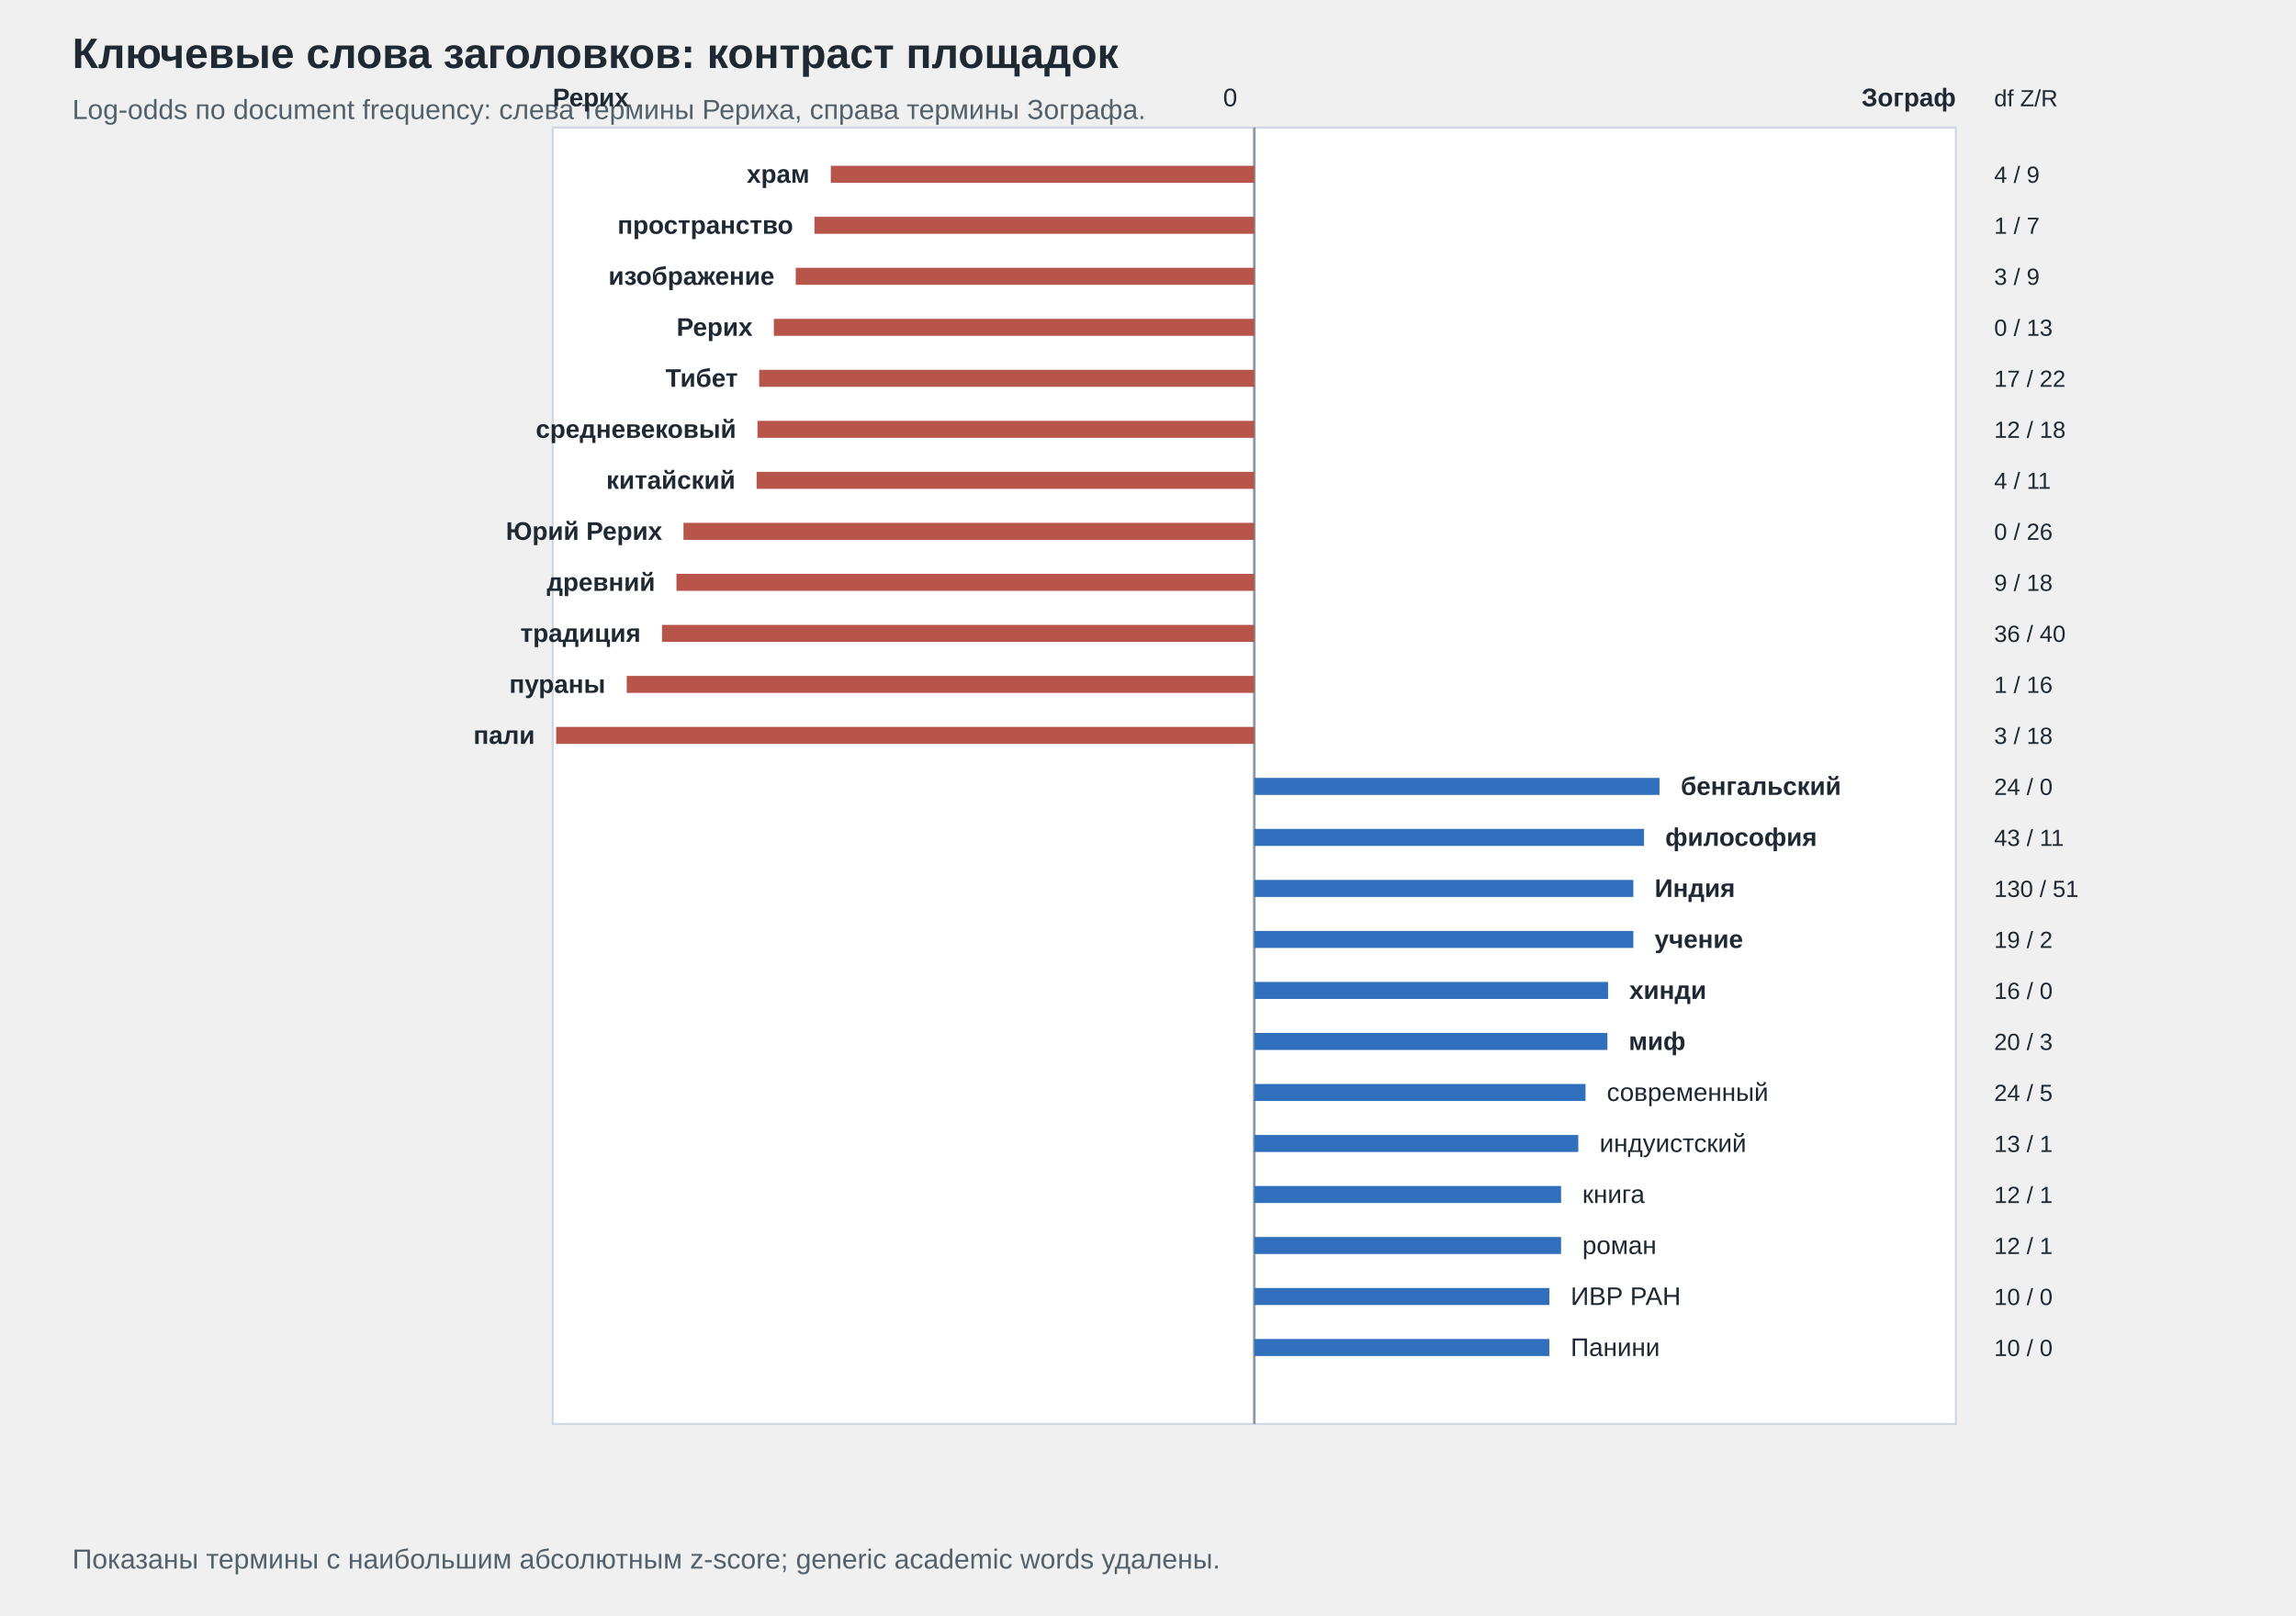
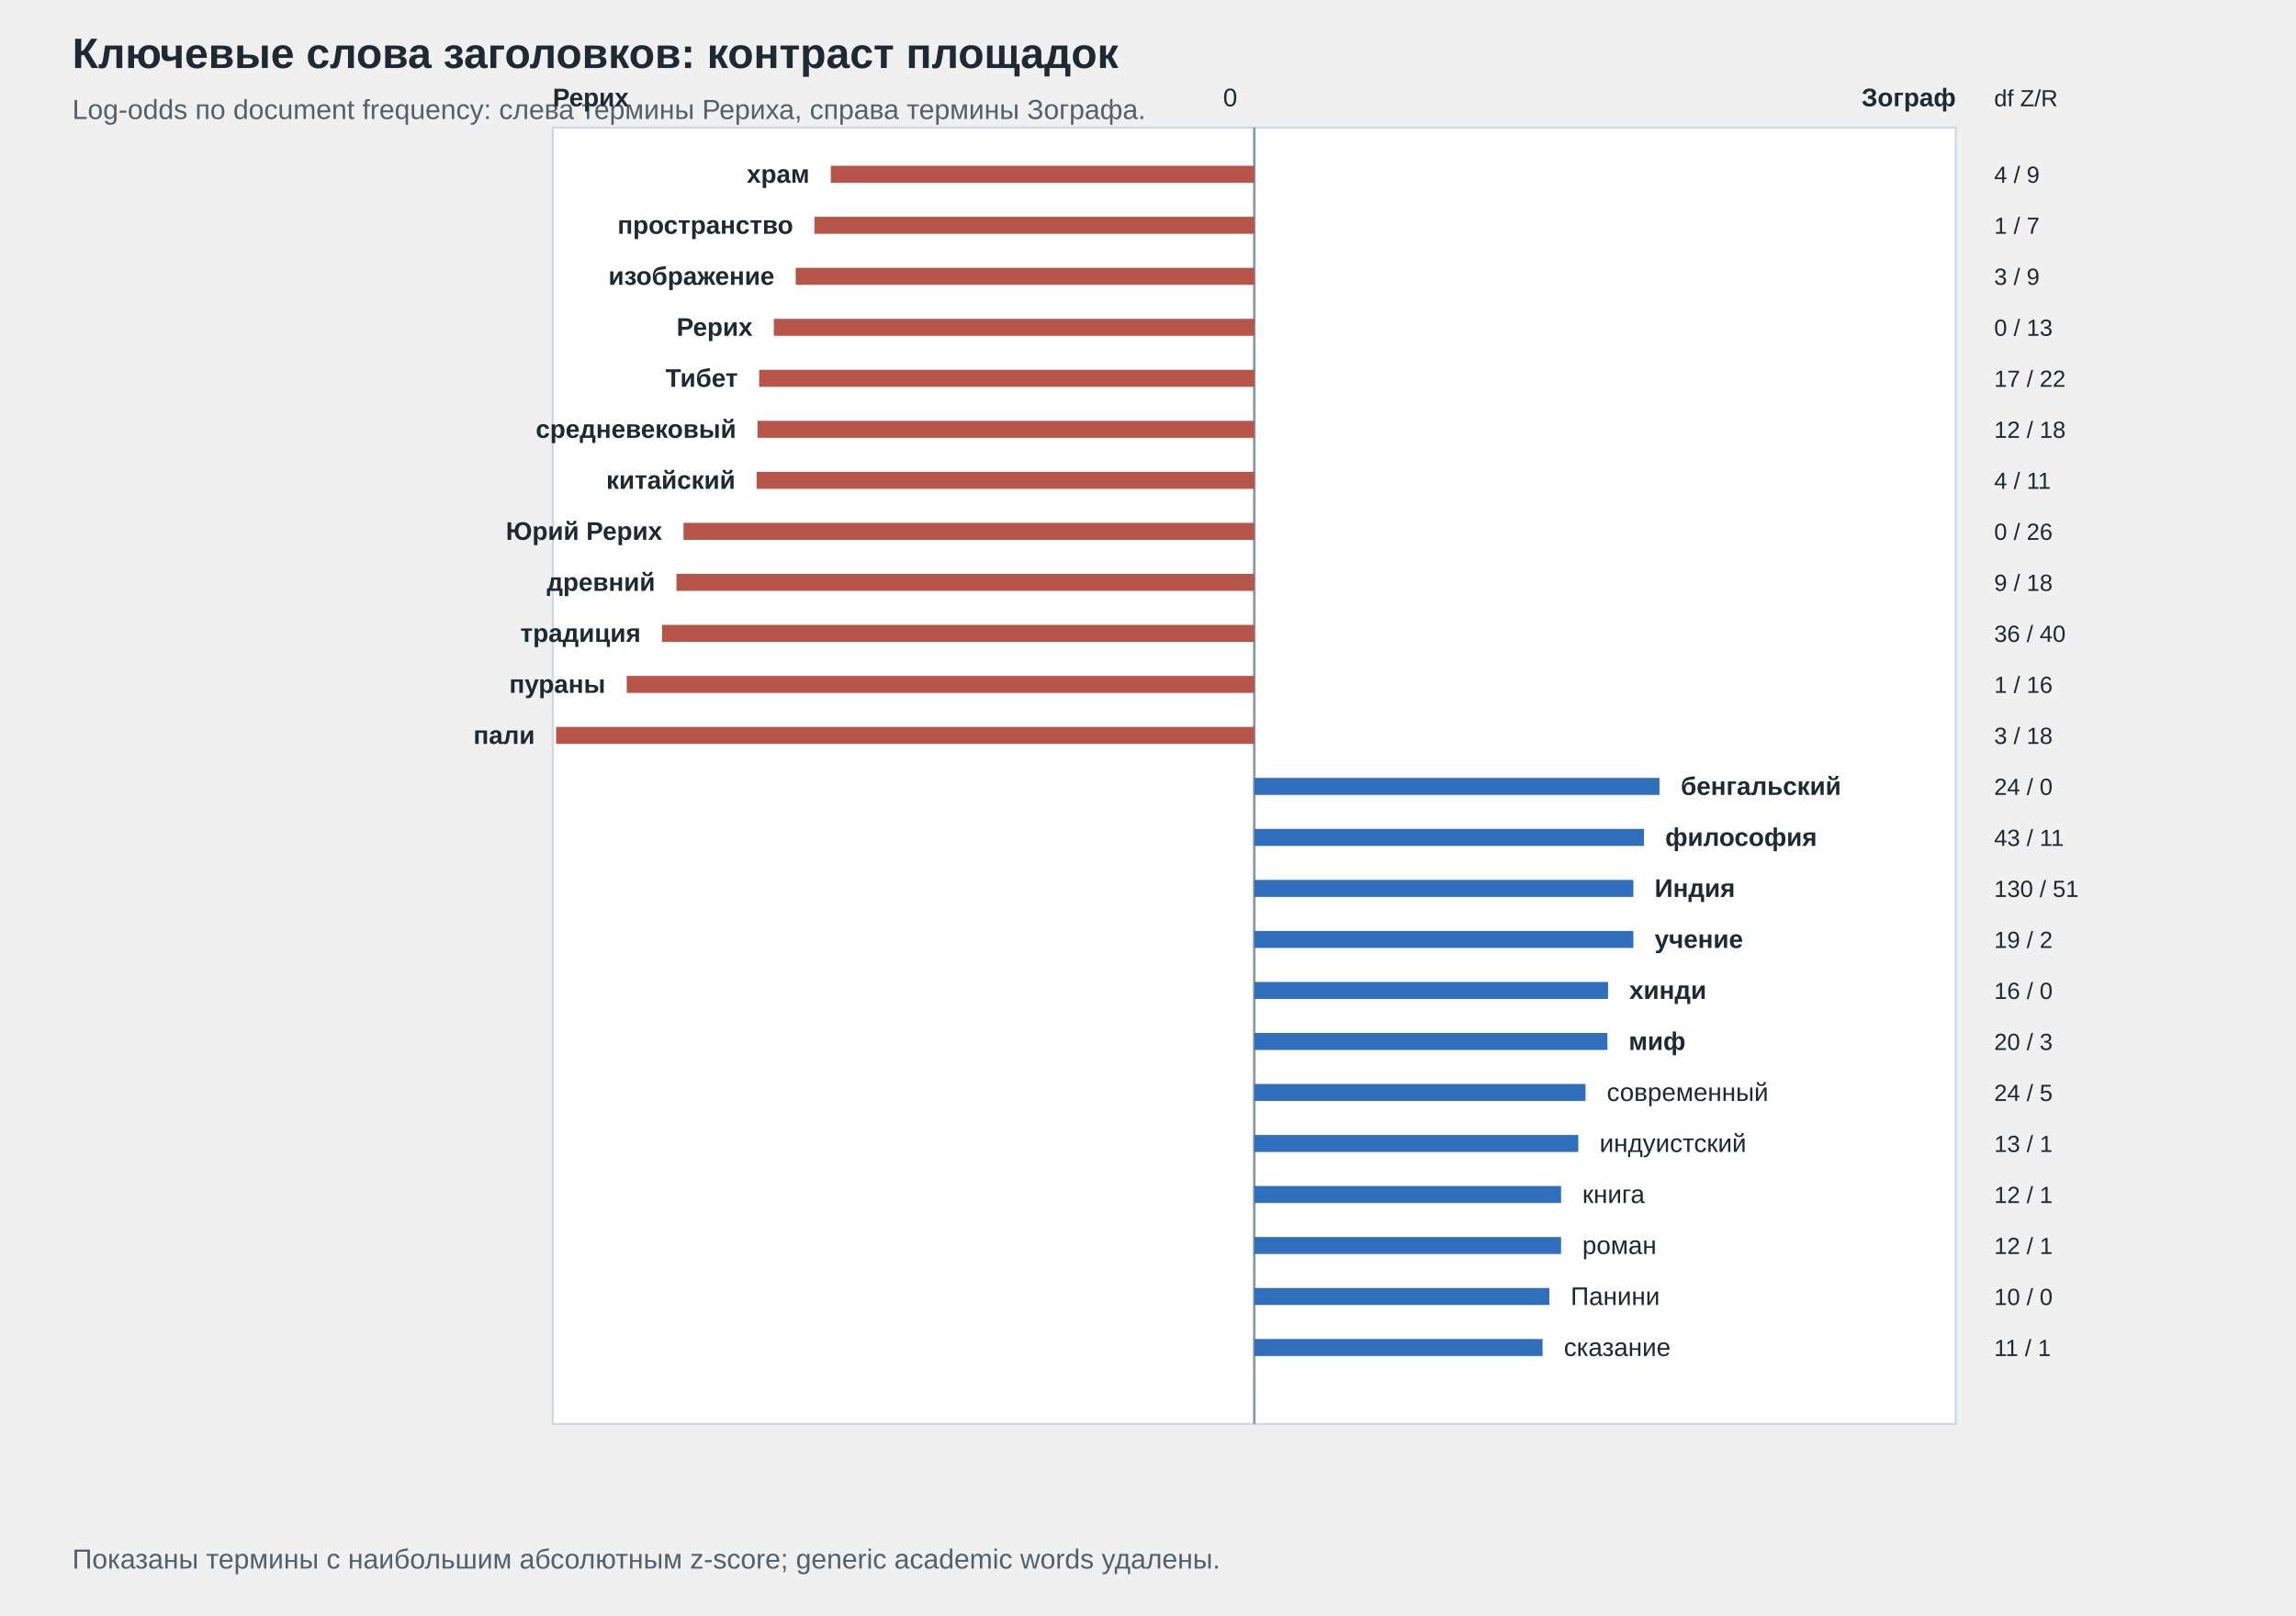
<svg xmlns="http://www.w3.org/2000/svg" width="1080" height="760" viewBox="0 0 1080 760">
  <style>text{font-family:Arial,'Liberation Sans',sans-serif;fill:#1f2933}.title{font-size:20px;font-weight:700}.sub{font-size:13px;fill:#52616b}.axis{font-size:12px}.label{font-size:11px}</style>
  <text x="34.0" y="32.0" class="title" text-anchor="start">Ключевые слова заголовков: контраст площадок</text>
  <text x="34.0" y="56.0" class="sub" text-anchor="start">Log-odds по document frequency: слева термины Рериха, справа термины Зографа.</text>
  <rect x="260.0" y="60.0" width="660.0" height="610.0" fill="#ffffff" stroke="#cfd8e3" />
  <line x1="590.0" y1="60.0" x2="590.0" y2="670.0" stroke="#8b98a5" stroke-width="1.2" />
  <text x="582.0" y="50.0" class="axis" text-anchor="end">0</text>
  <text x="260.0" y="50.0" class="axis" text-anchor="start" font-weight="700">Рерих</text>
  <text x="920.0" y="50.0" class="axis" text-anchor="end" font-weight="700">Зограф</text>
  <line x1="590.0" y1="82.0" x2="390.8" y2="82.0" stroke="#b8554b" stroke-width="8" />
  <text x="380.8" y="86.0" class="axis" text-anchor="end" font-weight="700">храм</text>
  <text x="938.0" y="86.0" class="label" text-anchor="start">4 / 9</text>
  <line x1="590.0" y1="106.0" x2="383.1" y2="106.0" stroke="#b8554b" stroke-width="8" />
  <text x="373.1" y="110.0" class="axis" text-anchor="end" font-weight="700">пространство</text>
  <text x="938.0" y="110.0" class="label" text-anchor="start">1 / 7</text>
  <line x1="590.0" y1="130.0" x2="374.3" y2="130.0" stroke="#b8554b" stroke-width="8" />
  <text x="364.3" y="134.0" class="axis" text-anchor="end" font-weight="700">изображение</text>
  <text x="938.0" y="134.0" class="label" text-anchor="start">3 / 9</text>
  <line x1="590.0" y1="154.0" x2="364.0" y2="154.0" stroke="#b8554b" stroke-width="8" />
  <text x="354.0" y="158.0" class="axis" text-anchor="end" font-weight="700">Рерих</text>
  <text x="938.0" y="158.0" class="label" text-anchor="start">0 / 13</text>
  <line x1="590.0" y1="178.0" x2="357.1" y2="178.0" stroke="#b8554b" stroke-width="8" />
  <text x="347.1" y="182.0" class="axis" text-anchor="end" font-weight="700">Тибет</text>
  <text x="938.0" y="182.0" class="label" text-anchor="start">17 / 22</text>
  <line x1="590.0" y1="202.0" x2="356.3" y2="202.0" stroke="#b8554b" stroke-width="8" />
  <text x="346.3" y="206.0" class="axis" text-anchor="end" font-weight="700">средневековый</text>
  <text x="938.0" y="206.0" class="label" text-anchor="start">12 / 18</text>
  <line x1="590.0" y1="226.0" x2="355.9" y2="226.0" stroke="#b8554b" stroke-width="8" />
  <text x="345.9" y="230.0" class="axis" text-anchor="end" font-weight="700">китайский</text>
  <text x="938.0" y="230.0" class="label" text-anchor="start">4 / 11</text>
  <line x1="590.0" y1="250.0" x2="321.5" y2="250.0" stroke="#b8554b" stroke-width="8" />
  <text x="311.5" y="254.0" class="axis" text-anchor="end" font-weight="700">Юрий Рерих</text>
  <text x="938.0" y="254.0" class="label" text-anchor="start">0 / 26</text>
  <line x1="590.0" y1="274.0" x2="318.2" y2="274.0" stroke="#b8554b" stroke-width="8" />
  <text x="308.2" y="278.0" class="axis" text-anchor="end" font-weight="700">древний</text>
  <text x="938.0" y="278.0" class="label" text-anchor="start">9 / 18</text>
  <line x1="590.0" y1="298.0" x2="311.4" y2="298.0" stroke="#b8554b" stroke-width="8" />
  <text x="301.4" y="302.0" class="axis" text-anchor="end" font-weight="700">традиция</text>
  <text x="938.0" y="302.0" class="label" text-anchor="start">36 / 40</text>
  <line x1="590.0" y1="322.0" x2="294.8" y2="322.0" stroke="#b8554b" stroke-width="8" />
  <text x="284.8" y="326.0" class="axis" text-anchor="end" font-weight="700">пураны</text>
  <text x="938.0" y="326.0" class="label" text-anchor="start">1 / 16</text>
  <line x1="590.0" y1="346.0" x2="261.6" y2="346.0" stroke="#b8554b" stroke-width="8" />
  <text x="251.6" y="350.0" class="axis" text-anchor="end" font-weight="700">пали</text>
  <text x="938.0" y="350.0" class="label" text-anchor="start">3 / 18</text>
  <line x1="590.0" y1="370.0" x2="780.6" y2="370.0" stroke="#2f6fbb" stroke-width="8" />
  <text x="790.6" y="374.0" class="axis" text-anchor="start" font-weight="700">бенгальский</text>
  <text x="938.0" y="374.0" class="label" text-anchor="start">24 / 0</text>
  <line x1="590.0" y1="394.0" x2="773.3" y2="394.0" stroke="#2f6fbb" stroke-width="8" />
  <text x="783.3" y="398.0" class="axis" text-anchor="start" font-weight="700">философия</text>
  <text x="938.0" y="398.0" class="label" text-anchor="start">43 / 11</text>
  <line x1="590.0" y1="418.0" x2="768.3" y2="418.0" stroke="#2f6fbb" stroke-width="8" />
  <text x="778.3" y="422.0" class="axis" text-anchor="start" font-weight="700">Индия</text>
  <text x="938.0" y="422.0" class="label" text-anchor="start">130 / 51</text>
  <line x1="590.0" y1="442.0" x2="768.3" y2="442.0" stroke="#2f6fbb" stroke-width="8" />
  <text x="778.3" y="446.0" class="axis" text-anchor="start" font-weight="700">учение</text>
  <text x="938.0" y="446.0" class="label" text-anchor="start">19 / 2</text>
  <line x1="590.0" y1="466.0" x2="756.4" y2="466.0" stroke="#2f6fbb" stroke-width="8" />
  <text x="766.4" y="470.0" class="axis" text-anchor="start" font-weight="700">хинди</text>
  <text x="938.0" y="470.0" class="label" text-anchor="start">16 / 0</text>
  <line x1="590.0" y1="490.0" x2="756.1" y2="490.0" stroke="#2f6fbb" stroke-width="8" />
  <text x="766.1" y="494.0" class="axis" text-anchor="start" font-weight="700">миф</text>
  <text x="938.0" y="494.0" class="label" text-anchor="start">20 / 3</text>
  <line x1="590.0" y1="514.0" x2="745.8" y2="514.0" stroke="#2f6fbb" stroke-width="8" />
  <text x="755.8" y="518.0" class="axis" text-anchor="start">современный</text>
  <text x="938.0" y="518.0" class="label" text-anchor="start">24 / 5</text>
  <line x1="590.0" y1="538.0" x2="742.4" y2="538.0" stroke="#2f6fbb" stroke-width="8" />
  <text x="752.4" y="542.0" class="axis" text-anchor="start">индуистский</text>
  <text x="938.0" y="542.0" class="label" text-anchor="start">13 / 1</text>
  <line x1="590.0" y1="562.0" x2="734.3" y2="562.0" stroke="#2f6fbb" stroke-width="8" />
  <text x="744.3" y="566.0" class="axis" text-anchor="start">книга</text>
  <text x="938.0" y="566.0" class="label" text-anchor="start">12 / 1</text>
  <line x1="590.0" y1="586.0" x2="734.3" y2="586.0" stroke="#2f6fbb" stroke-width="8" />
  <text x="744.3" y="590.0" class="axis" text-anchor="start">роман</text>
  <text x="938.0" y="590.0" class="label" text-anchor="start">12 / 1</text>
  <line x1="590.0" y1="610.0" x2="728.8" y2="610.0" stroke="#2f6fbb" stroke-width="8" />
-   <text x="738.8" y="614.0" class="axis" text-anchor="start">ИВР РАН</text>
+   <text x="738.8" y="614.0" class="axis" text-anchor="start">Панини</text>
  <text x="938.0" y="614.0" class="label" text-anchor="start">10 / 0</text>
-   <line x1="590.0" y1="634.0" x2="728.8" y2="634.0" stroke="#2f6fbb" stroke-width="8" />
-   <text x="738.8" y="638.0" class="axis" text-anchor="start">Панини</text>
-   <text x="938.0" y="638.0" class="label" text-anchor="start">10 / 0</text>
+   <line x1="590.0" y1="634.0" x2="725.6" y2="634.0" stroke="#2f6fbb" stroke-width="8" />
+   <text x="735.6" y="638.0" class="axis" text-anchor="start">сказание</text>
+   <text x="938.0" y="638.0" class="label" text-anchor="start">11 / 1</text>
  <text x="938.0" y="50.0" class="label" text-anchor="start">df Z/R</text>
  <text x="34.0" y="738.0" class="sub" text-anchor="start">Показаны термины с наибольшим абсолютным z-score; generic academic words удалены.</text>
</svg>
